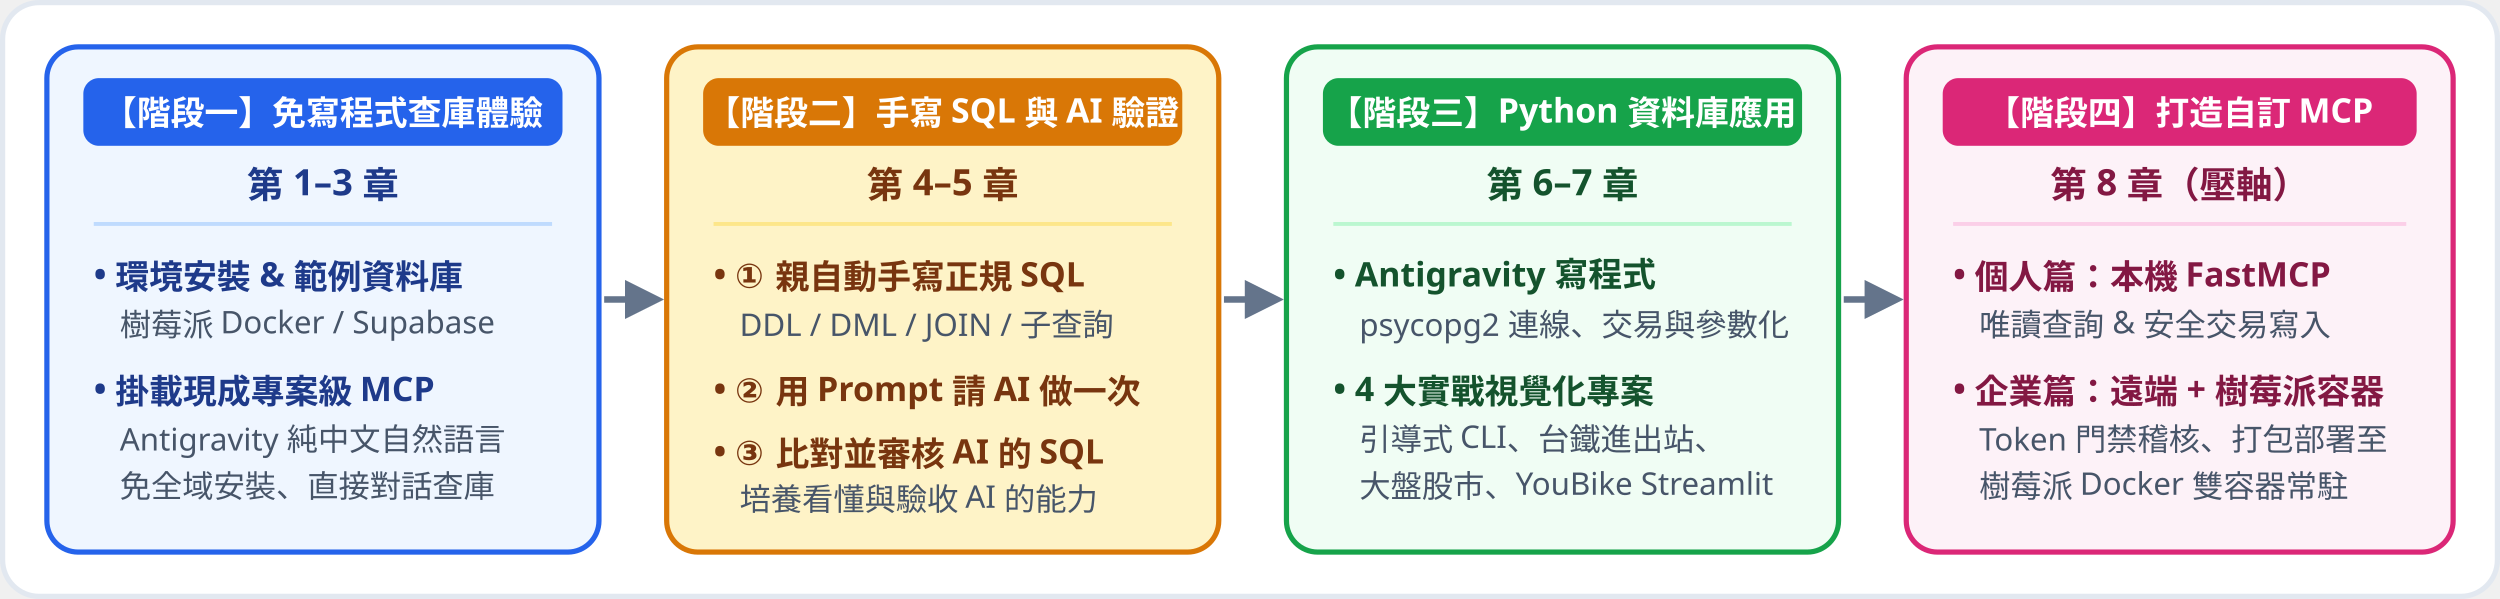
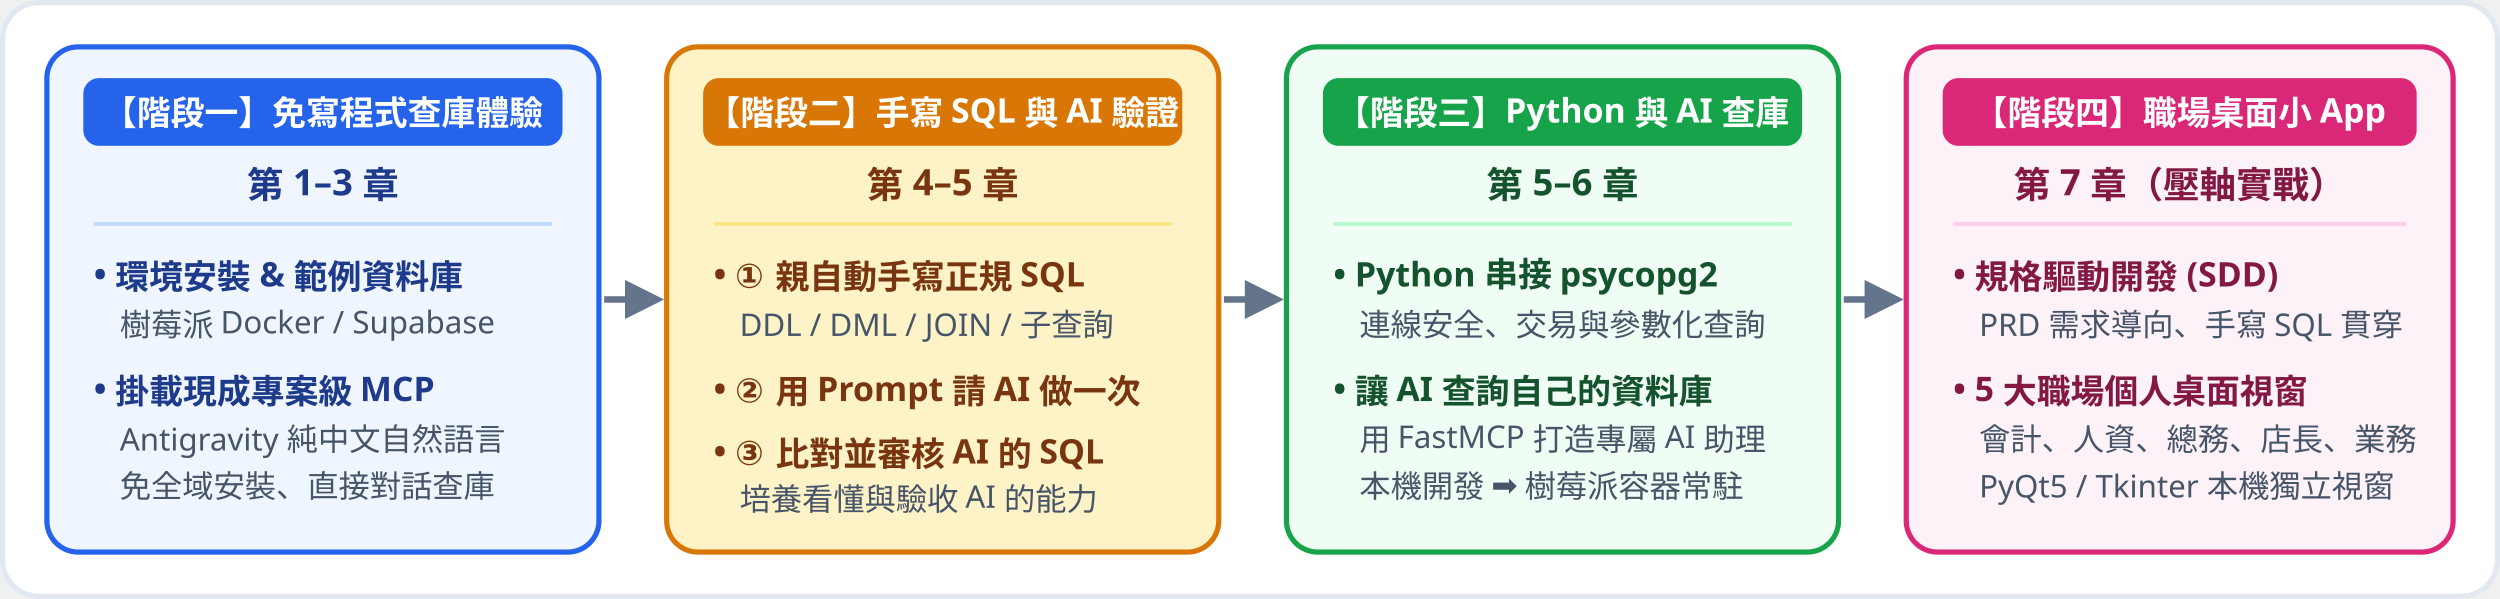
<svg xmlns="http://www.w3.org/2000/svg" width="960" height="230" viewBox="0 0 960 230" font-family="'PingFang TC','Microsoft JhengHei','Noto Sans TC',sans-serif">
  <defs>
    <marker id="arrow" viewBox="0 0 10 10" refX="8" refY="5" markerWidth="6" markerHeight="6" orient="auto">
      <path d="M0,0 L10,5 L0,10 z" fill="#64748b" />
    </marker>
  </defs>
  <rect x="1" y="1" width="958" height="228" rx="14" fill="#ffffff" stroke="#e2e8f0" stroke-width="2" />
  <g transform="translate(18, 18)">
    <rect x="0" y="0" width="212" height="194" rx="12" fill="#eff6ff" stroke="#2563eb" stroke-width="2" />
    <rect x="14" y="12" width="184" height="26" rx="6" fill="#2563eb" />
    <text x="106" y="30" text-anchor="middle" font-size="13" font-weight="700" fill="#ffffff">【階段一】免寫程式查庫體驗</text>
    <text x="106" y="58" text-anchor="middle" font-size="14" font-weight="700" fill="#1e3a8a">第 1–3 章</text>
    <line x1="18" y1="68" x2="194" y2="68" stroke="#bfdbfe" stroke-width="1.5" />
    <text x="18" y="92" font-size="13" fill="#1e3a8a" font-weight="600">• 環境安裝 &amp; 範例資料庫</text>
    <text x="28" y="111" font-size="12" fill="#475569">樹莓派 Docker / Supabase</text>
    <text x="18" y="136" font-size="13" fill="#1e3a8a" font-weight="600">• 掛載現成專案級 MCP</text>
    <text x="28" y="155" font-size="12" fill="#475569">Antigravity 純中文自然語言</text>
    <text x="28" y="173" font-size="12" fill="#475569">免全域安裝、直接對話查庫</text>
  </g>
  <line x1="232" y1="115" x2="252" y2="115" stroke="#64748b" stroke-width="2.5" marker-end="url(#arrow)" />
  <g transform="translate(256, 18)">
    <rect x="0" y="0" width="212" height="194" rx="12" fill="#fef3c7" stroke="#d97706" stroke-width="2" />
    <rect x="14" y="12" width="184" height="26" rx="6" fill="#d97706" />
    <text x="106" y="30" text-anchor="middle" font-size="13" font-weight="700" fill="#ffffff">【階段二】手寫 SQL 與 AI 驗證</text>
    <text x="106" y="58" text-anchor="middle" font-size="14" font-weight="700" fill="#78350f">第 4–5 章</text>
    <line x1="18" y1="68" x2="194" y2="68" stroke="#fde68a" stroke-width="1.5" />
    <text x="18" y="92" font-size="13" fill="#78350f" font-weight="600">• ① 親自動手寫正規 SQL</text>
    <text x="28" y="111" font-size="12" fill="#475569">DDL / DML / JOIN / 子查詢</text>
    <text x="18" y="136" font-size="13" fill="#78350f" font-weight="600">• ② 用 Prompt 請 AI 做一次</text>
    <text x="18" y="160" font-size="13" fill="#78350f" font-weight="600">• ③ 比對並審核 AI 的 SQL</text>
    <text x="28" y="178" font-size="12" fill="#475569">培養看懂與驗收 AI 的能力</text>
  </g>
  <line x1="470" y1="115" x2="490" y2="115" stroke="#64748b" stroke-width="2.5" marker-end="url(#arrow)" />
  <g transform="translate(494, 18)">
    <rect x="0" y="0" width="212" height="194" rx="12" fill="#f0fdf4" stroke="#16a34a" stroke-width="2" />
    <rect x="14" y="12" width="184" height="26" rx="6" fill="#16a34a" />
-     <text x="106" y="30" text-anchor="middle" font-size="13" font-weight="700" fill="#ffffff">【階段三】Python 資料庫應用</text>
-     <text x="106" y="58" text-anchor="middle" font-size="14" font-weight="700" fill="#14532d">第 6–7 章</text>
+     <text x="106" y="30" text-anchor="middle" font-size="13" font-weight="700" fill="#ffffff">【階段三】Python 與 AI 查庫</text>
+     <text x="106" y="58" text-anchor="middle" font-size="14" font-weight="700" fill="#14532d">第 5–6 章</text>
    <line x1="18" y1="68" x2="194" y2="68" stroke="#bbf7d0" stroke-width="1.5" />
-     <text x="18" y="92" font-size="13" fill="#14532d" font-weight="600">• Antigravity 寫程式</text>
-     <text x="28" y="111" font-size="12" fill="#475569">psycopg2 連線、交易與參數化</text>
-     <text x="18" y="136" font-size="13" fill="#14532d" font-weight="600">• 4 大實戰視覺化專案</text>
-     <text x="28" y="155" font-size="12" fill="#475569">引導式 CLI、台鐵進出站、</text>
-     <text x="28" y="173" font-size="12" fill="#475569">大盤股市、YouBike Streamlit</text>
+     <text x="18" y="92" font-size="13" fill="#14532d" font-weight="600">• Python 串接 psycopg2</text>
+     <text x="28" y="111" font-size="12" fill="#475569">連線安全、交易與參數化查詢</text>
+     <text x="18" y="136" font-size="13" fill="#14532d" font-weight="600">• 讓 AI 查詢自己的資料庫</text>
+     <text x="28" y="155" font-size="12" fill="#475569">用 FastMCP 打造專屬 AI 助理</text>
+     <text x="28" y="173" font-size="12" fill="#475569">本機開發 ➡️ 樹莓派容器常駐</text>
  </g>
  <line x1="708" y1="115" x2="728" y2="115" stroke="#64748b" stroke-width="2.5" marker-end="url(#arrow)" />
  <g transform="translate(732, 18)">
    <rect x="0" y="0" width="210" height="194" rx="12" fill="#fdf2f8" stroke="#db2777" stroke-width="2" />
    <rect x="14" y="12" width="182" height="26" rx="6" fill="#db2777" />
-     <text x="105" y="30" text-anchor="middle" font-size="13" font-weight="700" fill="#ffffff">【階段四】打造自訂 MCP</text>
-     <text x="105" y="58" text-anchor="middle" font-size="14" font-weight="700" fill="#831843">第 8 章（壓軸）</text>
+     <text x="105" y="30" text-anchor="middle" font-size="13" font-weight="700" fill="#ffffff">【階段四】職場桌面小 App</text>
+     <text x="105" y="58" text-anchor="middle" font-size="14" font-weight="700" fill="#831843">第 7 章（壓軸實戰）</text>
    <line x1="18" y1="68" x2="192" y2="68" stroke="#fbcfe8" stroke-width="1.5" />
-     <text x="18" y="92" font-size="13" fill="#831843" font-weight="600">• 個人篇：本機 FastMCP</text>
-     <text x="28" y="111" font-size="12" fill="#475569">唯讀查詢 &amp; 安全交易寫入</text>
-     <text x="18" y="136" font-size="13" fill="#831843" font-weight="600">• 企業篇：遠端 + 樹莓派容器</text>
-     <text x="28" y="155" font-size="12" fill="#475569">Token 門禁稽核、打包部署至</text>
-     <text x="28" y="173" font-size="12" fill="#475569">樹莓派 Docker 雙容器常駐</text>
+     <text x="18" y="92" font-size="13" fill="#831843" font-weight="600">• 規格驅動開發 (SDD)</text>
+     <text x="28" y="111" font-size="12" fill="#475569">PRD 需求導向、手寫 SQL 貫穿</text>
+     <text x="18" y="136" font-size="13" fill="#831843" font-weight="600">• 5 大職場個人桌面視窗</text>
+     <text x="28" y="155" font-size="12" fill="#475569">會計、人資、總務、店長、業務</text>
+     <text x="28" y="173" font-size="12" fill="#475569">PyQt5 / Tkinter 本機獨立視窗</text>
  </g>
</svg>
